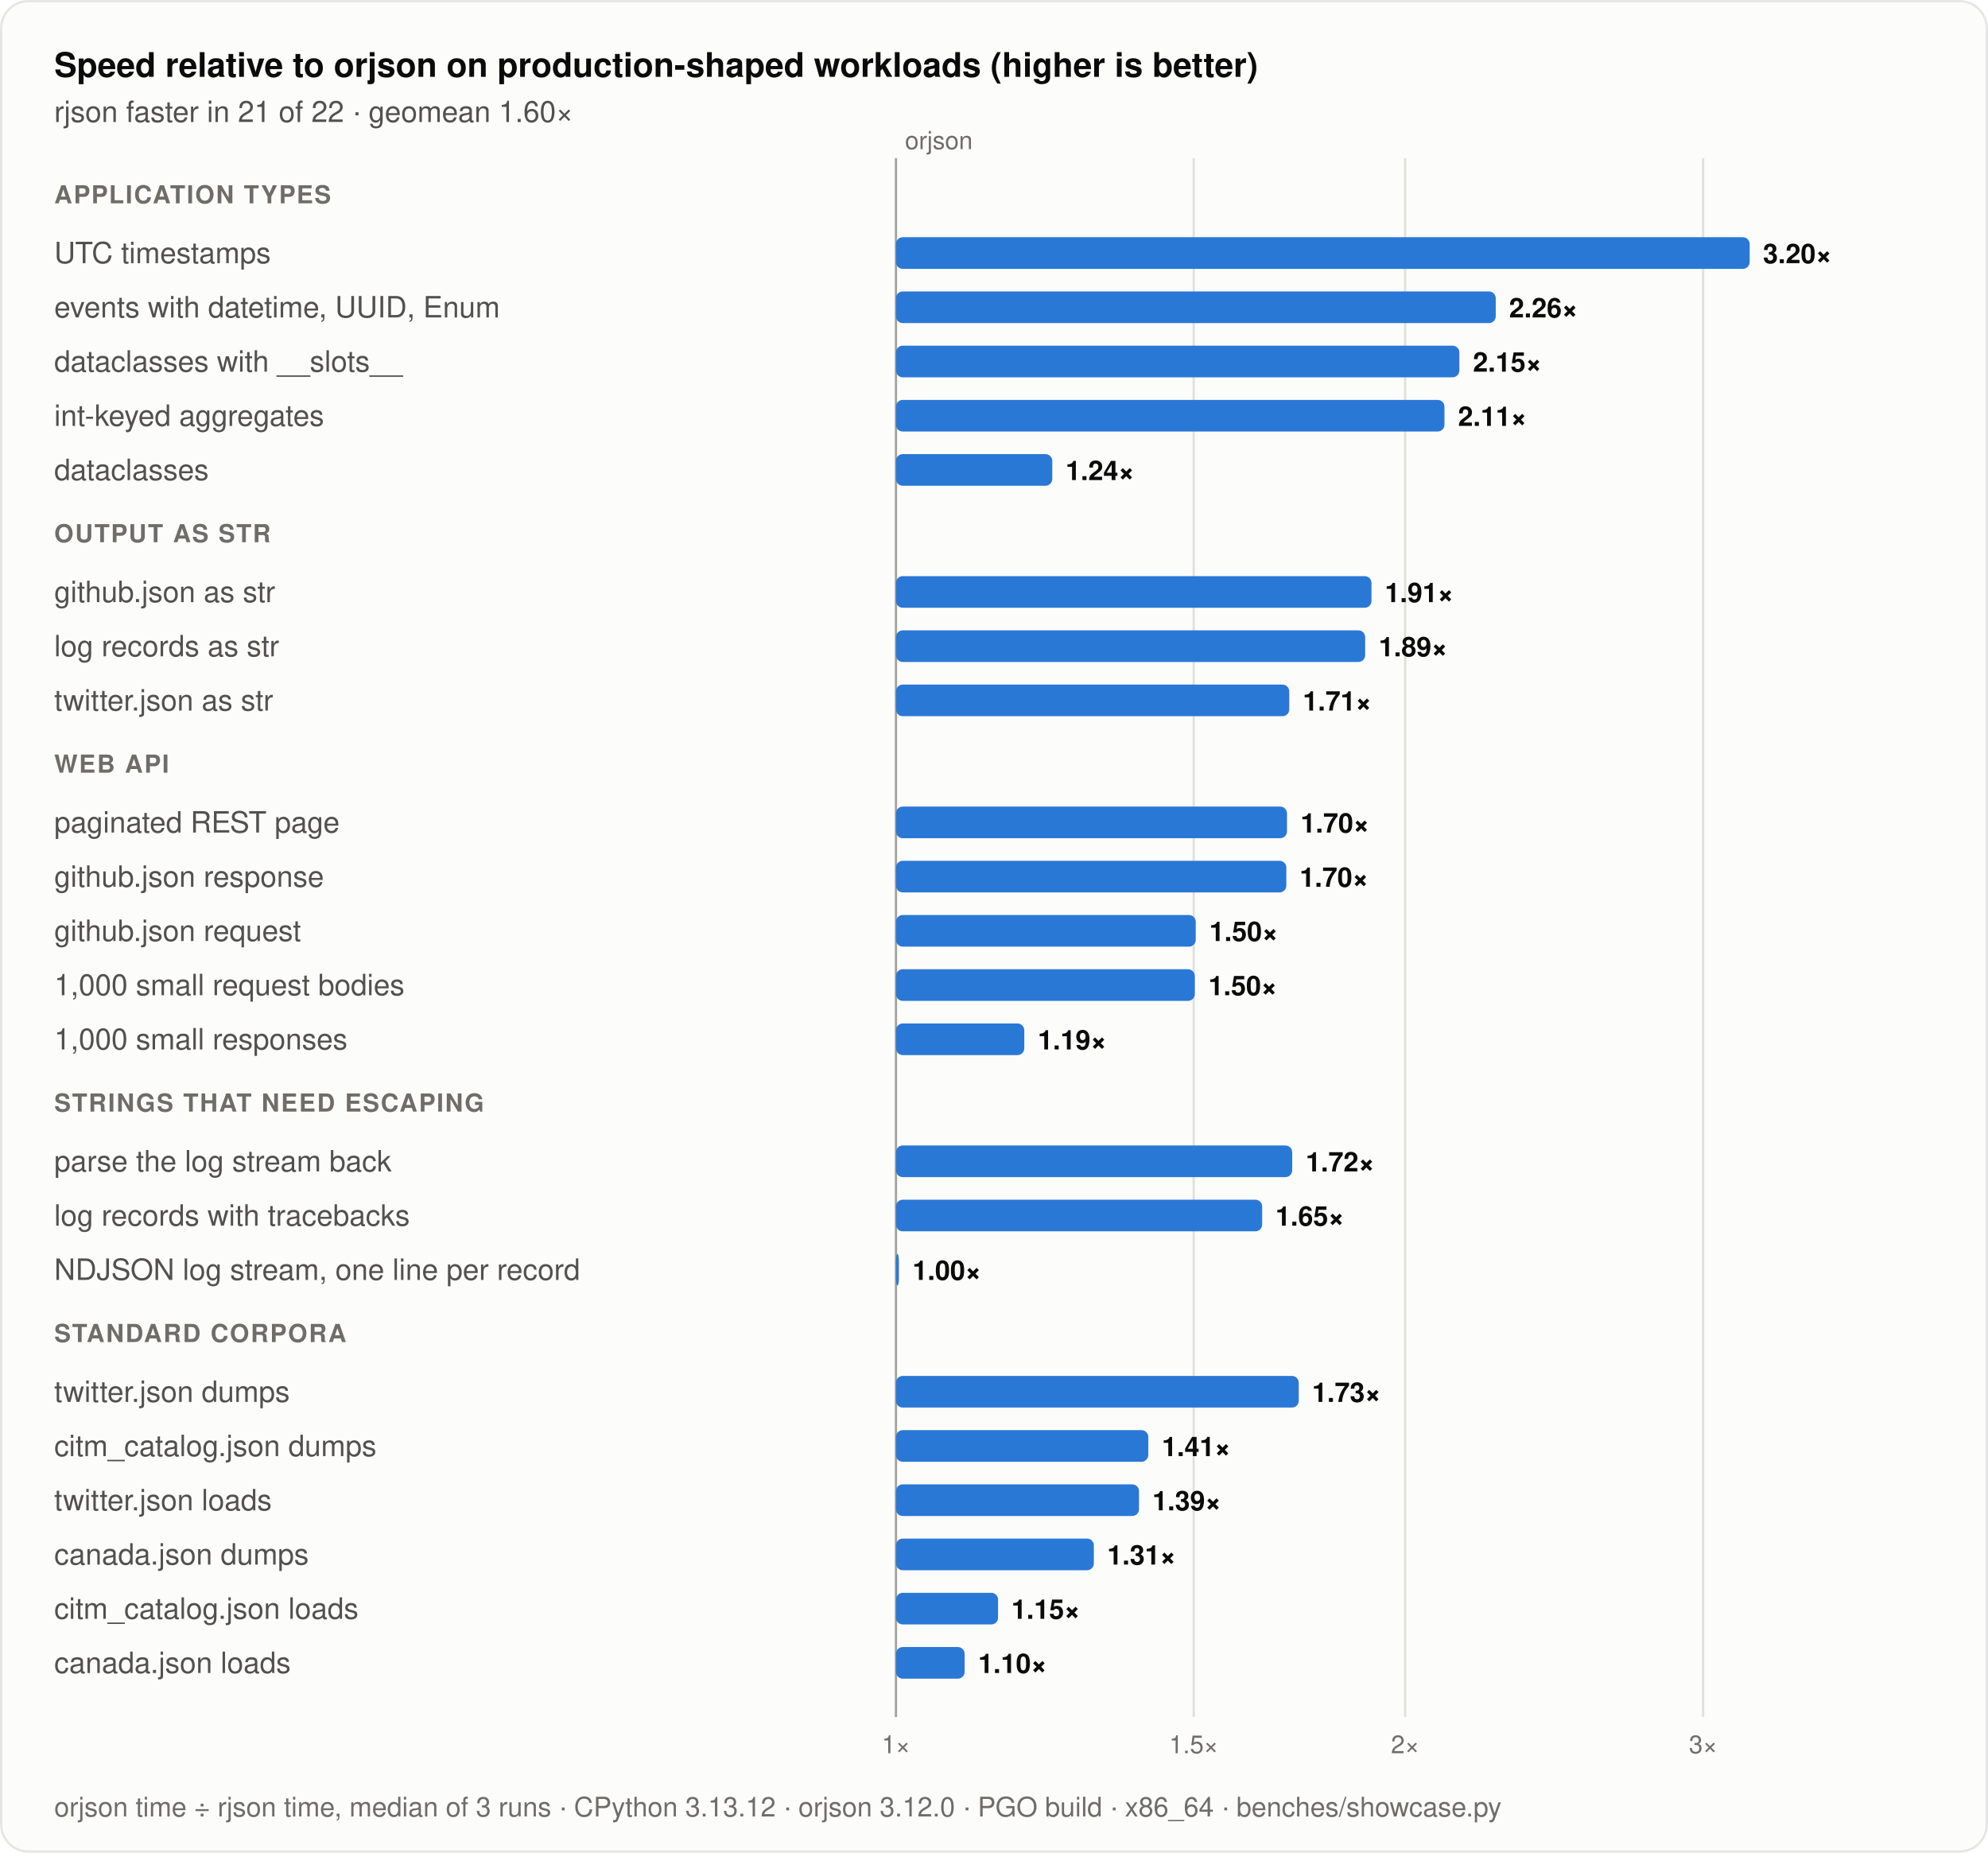
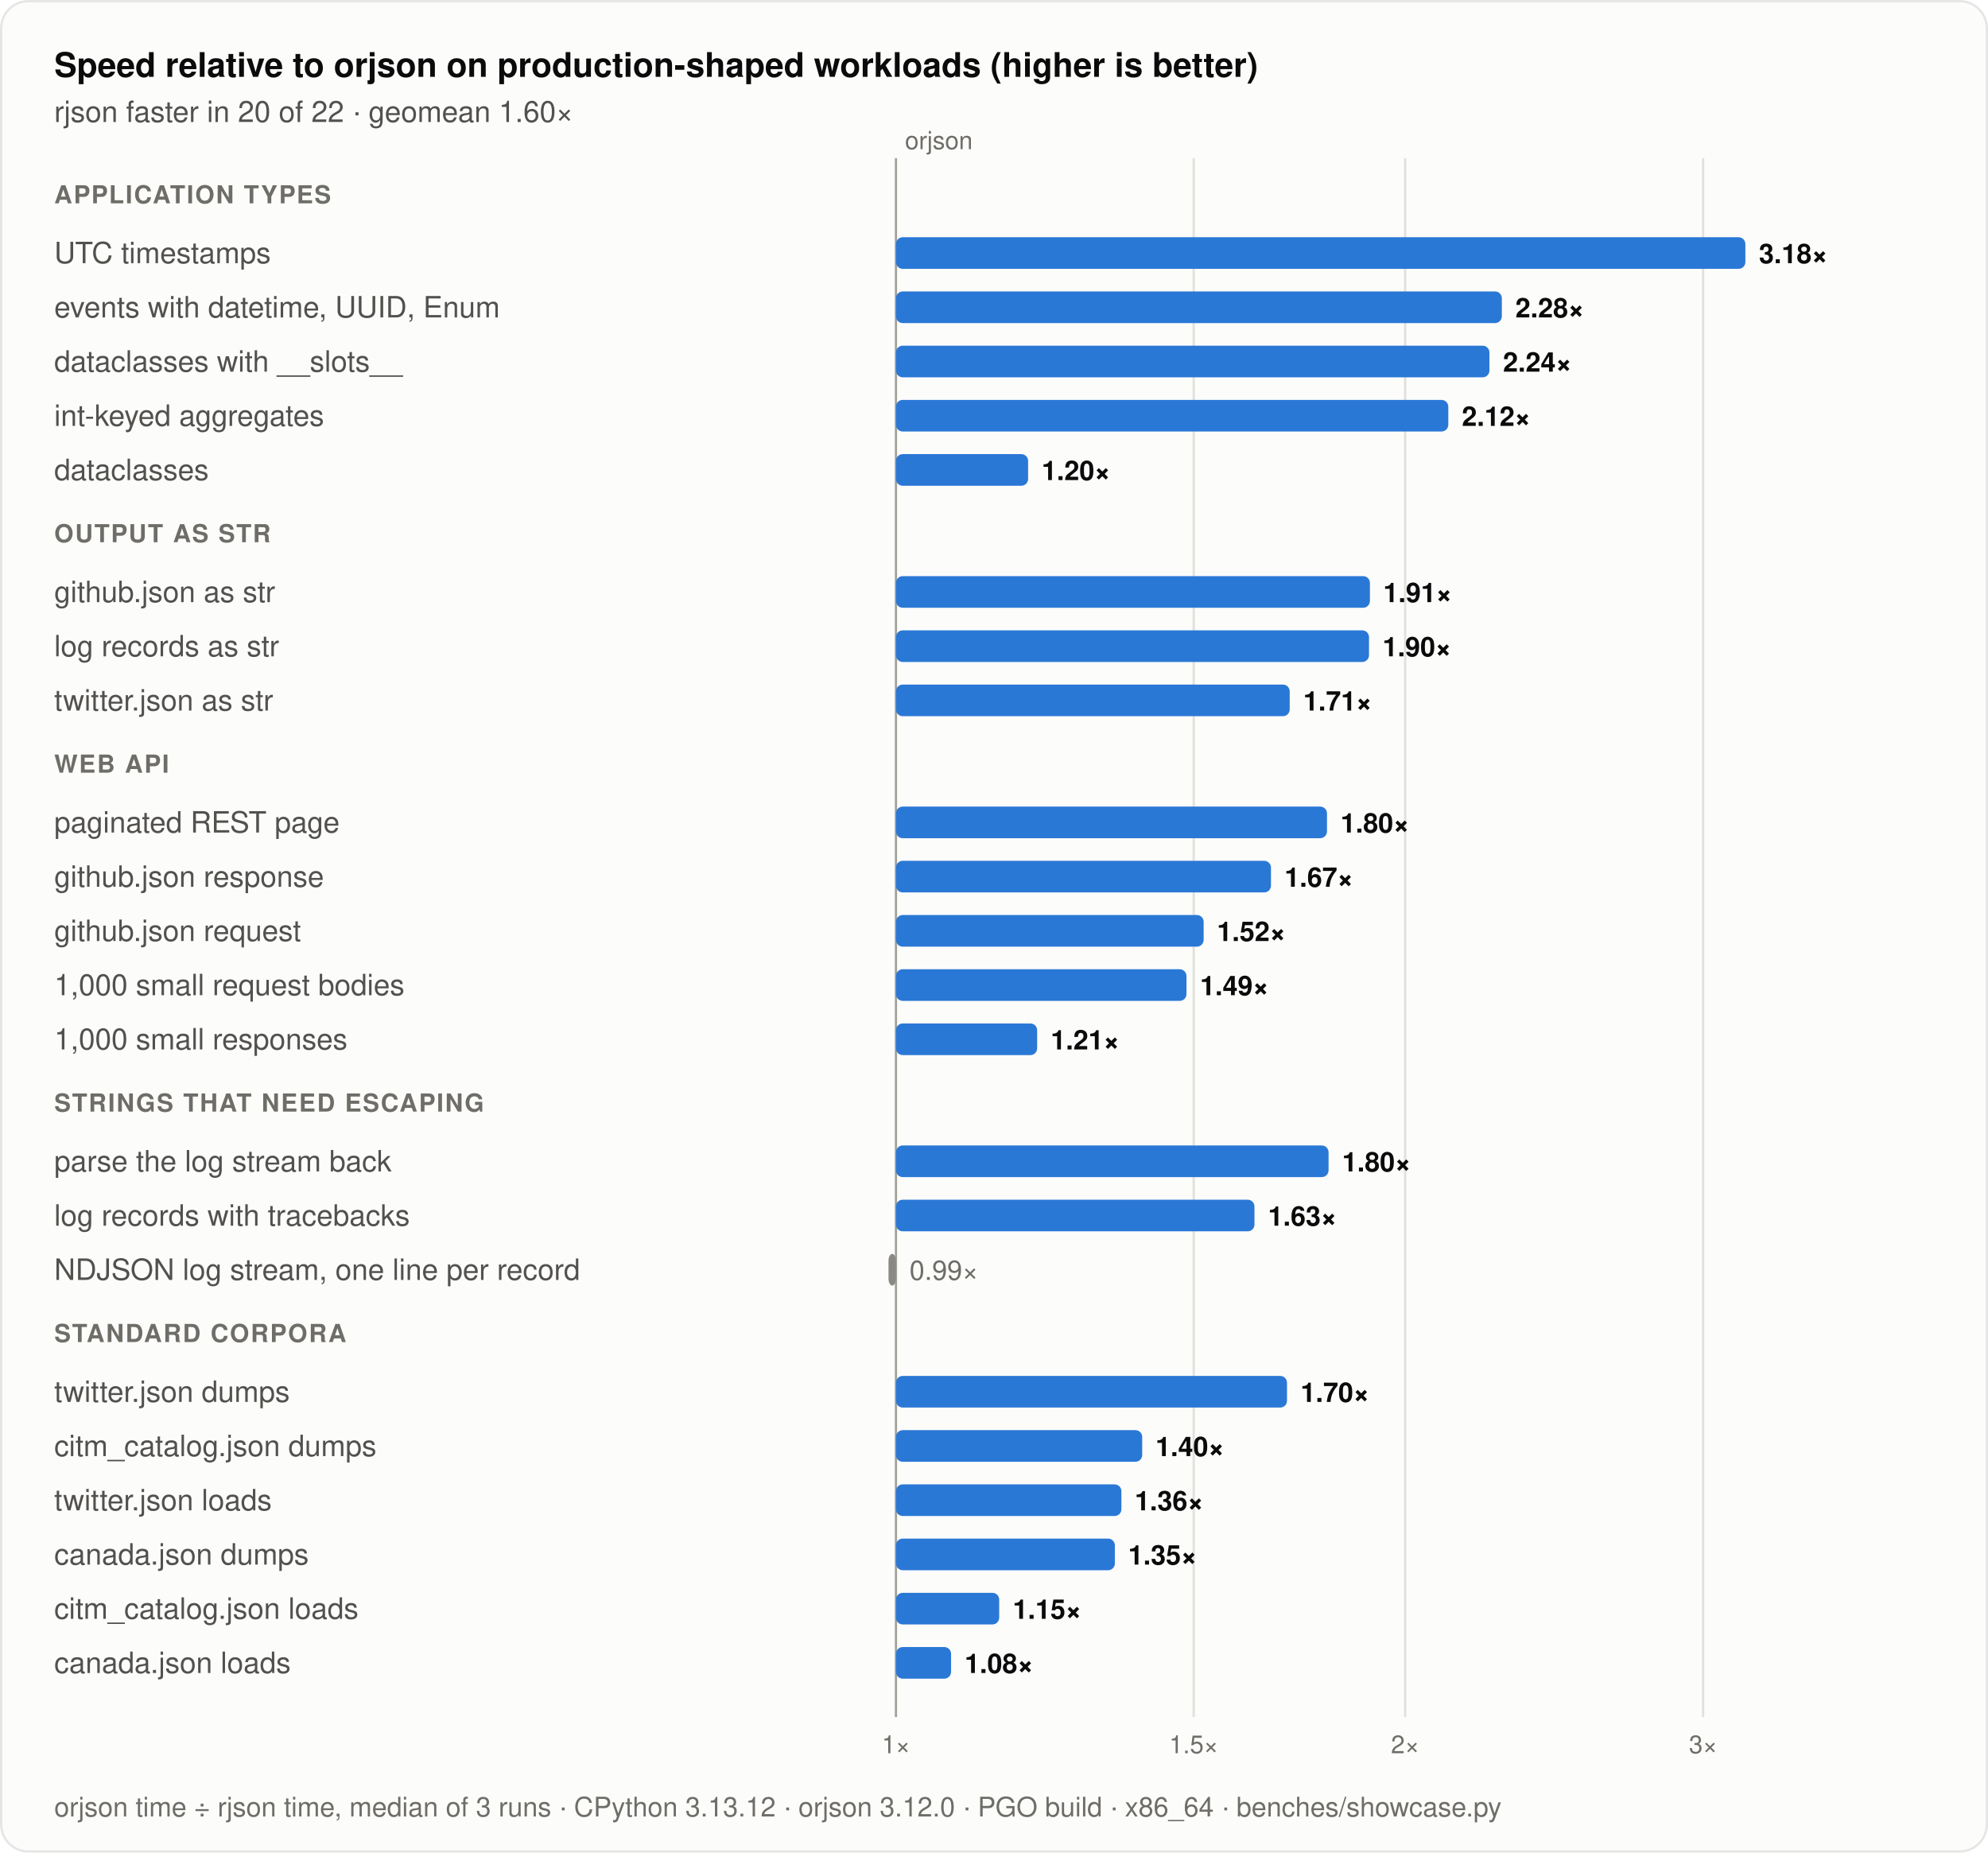
- <svg xmlns="http://www.w3.org/2000/svg" width="880" height="820" viewBox="0 0 880 820" role="img" aria-label="rjson speedup over orjson on 22 workloads: faster in 21, geometric mean 1.60 times">
+ <svg xmlns="http://www.w3.org/2000/svg" width="880" height="820" viewBox="0 0 880 820" role="img" aria-label="rjson speedup over orjson on 22 workloads: faster in 20, geometric mean 1.60 times">
  <rect x="0.5" y="0.5" width="879" height="819" rx="12" fill="#fcfcfb" stroke="rgba(11,11,11,0.10)" />
  <text x="24.0" y="34.0" font-family="system-ui, -apple-system, &quot;Segoe UI&quot;, Helvetica, Arial, sans-serif" font-size="15" font-weight="600" fill="#0b0b0b" text-anchor="start">Speed relative to orjson on production-shaped workloads (higher is better)</text>
-   <text x="24.0" y="54.0" font-family="system-ui, -apple-system, &quot;Segoe UI&quot;, Helvetica, Arial, sans-serif" font-size="13" font-weight="400" fill="#52514e" text-anchor="start">rjson faster in 21 of 22 · geomean 1.60×</text>
+   <text x="24.0" y="54.0" font-family="system-ui, -apple-system, &quot;Segoe UI&quot;, Helvetica, Arial, sans-serif" font-size="13" font-weight="400" fill="#52514e" text-anchor="start">rjson faster in 20 of 22 · geomean 1.60×</text>
  <line x1="396.6" y1="70" x2="396.6" y2="760" stroke="#a3a29b" stroke-width="1" />
  <text x="396.6" y="776.0" font-family="system-ui, -apple-system, &quot;Segoe UI&quot;, Helvetica, Arial, sans-serif" font-size="11" font-weight="400" fill="#6f6d68" text-anchor="middle" style="font-variant-numeric: tabular-nums">1×</text>
  <line x1="528.4" y1="70" x2="528.4" y2="760" stroke="#e1e0d9" stroke-width="1" />
  <text x="528.4" y="776.0" font-family="system-ui, -apple-system, &quot;Segoe UI&quot;, Helvetica, Arial, sans-serif" font-size="11" font-weight="400" fill="#6f6d68" text-anchor="middle" style="font-variant-numeric: tabular-nums">1.5×</text>
  <line x1="622.0" y1="70" x2="622.0" y2="760" stroke="#e1e0d9" stroke-width="1" />
  <text x="622.0" y="776.0" font-family="system-ui, -apple-system, &quot;Segoe UI&quot;, Helvetica, Arial, sans-serif" font-size="11" font-weight="400" fill="#6f6d68" text-anchor="middle" style="font-variant-numeric: tabular-nums">2×</text>
  <line x1="753.9" y1="70" x2="753.9" y2="760" stroke="#e1e0d9" stroke-width="1" />
  <text x="753.9" y="776.0" font-family="system-ui, -apple-system, &quot;Segoe UI&quot;, Helvetica, Arial, sans-serif" font-size="11" font-weight="400" fill="#6f6d68" text-anchor="middle" style="font-variant-numeric: tabular-nums">3×</text>
  <text x="400.6" y="66.0" font-family="system-ui, -apple-system, &quot;Segoe UI&quot;, Helvetica, Arial, sans-serif" font-size="11" font-weight="400" fill="#6f6d68" text-anchor="start">orjson</text>
  <text x="24.0" y="90.0" font-family="system-ui, -apple-system, &quot;Segoe UI&quot;, Helvetica, Arial, sans-serif" font-size="11" font-weight="600" fill="#6f6d68" text-anchor="start" letter-spacing="0.06em">APPLICATION TYPES</text>
  <text x="24.0" y="116.5" font-family="system-ui, -apple-system, &quot;Segoe UI&quot;, Helvetica, Arial, sans-serif" font-size="13" font-weight="400" fill="#52514e" text-anchor="start">UTC timestamps</text>
-   <rect x="396.6" y="105.0" width="377.9" height="14" rx="3" fill="#2a78d6" />
-   <text x="780.4" y="116.5" font-family="system-ui, -apple-system, &quot;Segoe UI&quot;, Helvetica, Arial, sans-serif" font-size="12" font-weight="600" fill="#0b0b0b" text-anchor="start" style="font-variant-numeric: tabular-nums">3.20×</text>
+   <rect x="396.6" y="105.0" width="376.0" height="14" rx="3" fill="#2a78d6" />
+   <text x="778.6" y="116.5" font-family="system-ui, -apple-system, &quot;Segoe UI&quot;, Helvetica, Arial, sans-serif" font-size="12" font-weight="600" fill="#0b0b0b" text-anchor="start" style="font-variant-numeric: tabular-nums">3.18×</text>
  <text x="24.0" y="140.5" font-family="system-ui, -apple-system, &quot;Segoe UI&quot;, Helvetica, Arial, sans-serif" font-size="13" font-weight="400" fill="#52514e" text-anchor="start">events with datetime, UUID, Enum</text>
-   <rect x="396.6" y="129.0" width="265.5" height="14" rx="3" fill="#2a78d6" />
-   <text x="668.0" y="140.5" font-family="system-ui, -apple-system, &quot;Segoe UI&quot;, Helvetica, Arial, sans-serif" font-size="12" font-weight="600" fill="#0b0b0b" text-anchor="start" style="font-variant-numeric: tabular-nums">2.26×</text>
+   <rect x="396.6" y="129.0" width="268.2" height="14" rx="3" fill="#2a78d6" />
+   <text x="670.8" y="140.5" font-family="system-ui, -apple-system, &quot;Segoe UI&quot;, Helvetica, Arial, sans-serif" font-size="12" font-weight="600" fill="#0b0b0b" text-anchor="start" style="font-variant-numeric: tabular-nums">2.28×</text>
  <text x="24.0" y="164.5" font-family="system-ui, -apple-system, &quot;Segoe UI&quot;, Helvetica, Arial, sans-serif" font-size="13" font-weight="400" fill="#52514e" text-anchor="start">dataclasses with __slots__</text>
-   <rect x="396.6" y="153.0" width="249.4" height="14" rx="3" fill="#2a78d6" />
-   <text x="652.0" y="164.5" font-family="system-ui, -apple-system, &quot;Segoe UI&quot;, Helvetica, Arial, sans-serif" font-size="12" font-weight="600" fill="#0b0b0b" text-anchor="start" style="font-variant-numeric: tabular-nums">2.15×</text>
+   <rect x="396.6" y="153.0" width="262.7" height="14" rx="3" fill="#2a78d6" />
+   <text x="665.3" y="164.5" font-family="system-ui, -apple-system, &quot;Segoe UI&quot;, Helvetica, Arial, sans-serif" font-size="12" font-weight="600" fill="#0b0b0b" text-anchor="start" style="font-variant-numeric: tabular-nums">2.24×</text>
  <text x="24.0" y="188.5" font-family="system-ui, -apple-system, &quot;Segoe UI&quot;, Helvetica, Arial, sans-serif" font-size="13" font-weight="400" fill="#52514e" text-anchor="start">int-keyed aggregates</text>
-   <rect x="396.6" y="177.0" width="242.8" height="14" rx="3" fill="#2a78d6" />
-   <text x="645.4" y="188.5" font-family="system-ui, -apple-system, &quot;Segoe UI&quot;, Helvetica, Arial, sans-serif" font-size="12" font-weight="600" fill="#0b0b0b" text-anchor="start" style="font-variant-numeric: tabular-nums">2.11×</text>
+   <rect x="396.6" y="177.0" width="244.5" height="14" rx="3" fill="#2a78d6" />
+   <text x="647.1" y="188.5" font-family="system-ui, -apple-system, &quot;Segoe UI&quot;, Helvetica, Arial, sans-serif" font-size="12" font-weight="600" fill="#0b0b0b" text-anchor="start" style="font-variant-numeric: tabular-nums">2.12×</text>
  <text x="24.0" y="212.5" font-family="system-ui, -apple-system, &quot;Segoe UI&quot;, Helvetica, Arial, sans-serif" font-size="13" font-weight="400" fill="#52514e" text-anchor="start">dataclasses</text>
-   <rect x="396.6" y="201.0" width="69.2" height="14" rx="3" fill="#2a78d6" />
-   <text x="471.7" y="212.5" font-family="system-ui, -apple-system, &quot;Segoe UI&quot;, Helvetica, Arial, sans-serif" font-size="12" font-weight="600" fill="#0b0b0b" text-anchor="start" style="font-variant-numeric: tabular-nums">1.24×</text>
+   <rect x="396.6" y="201.0" width="58.5" height="14" rx="3" fill="#2a78d6" />
+   <text x="461.1" y="212.5" font-family="system-ui, -apple-system, &quot;Segoe UI&quot;, Helvetica, Arial, sans-serif" font-size="12" font-weight="600" fill="#0b0b0b" text-anchor="start" style="font-variant-numeric: tabular-nums">1.20×</text>
  <text x="24.0" y="240.0" font-family="system-ui, -apple-system, &quot;Segoe UI&quot;, Helvetica, Arial, sans-serif" font-size="11" font-weight="600" fill="#6f6d68" text-anchor="start" letter-spacing="0.06em">OUTPUT AS STR</text>
  <text x="24.0" y="266.5" font-family="system-ui, -apple-system, &quot;Segoe UI&quot;, Helvetica, Arial, sans-serif" font-size="13" font-weight="400" fill="#52514e" text-anchor="start">github.json as str</text>
-   <rect x="396.6" y="255.0" width="210.5" height="14" rx="3" fill="#2a78d6" />
-   <text x="613.0" y="266.5" font-family="system-ui, -apple-system, &quot;Segoe UI&quot;, Helvetica, Arial, sans-serif" font-size="12" font-weight="600" fill="#0b0b0b" text-anchor="start" style="font-variant-numeric: tabular-nums">1.91×</text>
+   <rect x="396.6" y="255.0" width="209.8" height="14" rx="3" fill="#2a78d6" />
+   <text x="612.3" y="266.5" font-family="system-ui, -apple-system, &quot;Segoe UI&quot;, Helvetica, Arial, sans-serif" font-size="12" font-weight="600" fill="#0b0b0b" text-anchor="start" style="font-variant-numeric: tabular-nums">1.91×</text>
  <text x="24.0" y="290.5" font-family="system-ui, -apple-system, &quot;Segoe UI&quot;, Helvetica, Arial, sans-serif" font-size="13" font-weight="400" fill="#52514e" text-anchor="start">log records as str</text>
-   <rect x="396.6" y="279.0" width="207.7" height="14" rx="3" fill="#2a78d6" />
-   <text x="610.3" y="290.5" font-family="system-ui, -apple-system, &quot;Segoe UI&quot;, Helvetica, Arial, sans-serif" font-size="12" font-weight="600" fill="#0b0b0b" text-anchor="start" style="font-variant-numeric: tabular-nums">1.89×</text>
+   <rect x="396.6" y="279.0" width="209.4" height="14" rx="3" fill="#2a78d6" />
+   <text x="612.0" y="290.5" font-family="system-ui, -apple-system, &quot;Segoe UI&quot;, Helvetica, Arial, sans-serif" font-size="12" font-weight="600" fill="#0b0b0b" text-anchor="start" style="font-variant-numeric: tabular-nums">1.90×</text>
  <text x="24.0" y="314.5" font-family="system-ui, -apple-system, &quot;Segoe UI&quot;, Helvetica, Arial, sans-serif" font-size="13" font-weight="400" fill="#52514e" text-anchor="start">twitter.json as str</text>
-   <rect x="396.6" y="303.0" width="174.1" height="14" rx="3" fill="#2a78d6" />
-   <text x="576.7" y="314.5" font-family="system-ui, -apple-system, &quot;Segoe UI&quot;, Helvetica, Arial, sans-serif" font-size="12" font-weight="600" fill="#0b0b0b" text-anchor="start" style="font-variant-numeric: tabular-nums">1.71×</text>
+   <rect x="396.6" y="303.0" width="174.3" height="14" rx="3" fill="#2a78d6" />
+   <text x="576.9" y="314.5" font-family="system-ui, -apple-system, &quot;Segoe UI&quot;, Helvetica, Arial, sans-serif" font-size="12" font-weight="600" fill="#0b0b0b" text-anchor="start" style="font-variant-numeric: tabular-nums">1.71×</text>
  <text x="24.0" y="342.0" font-family="system-ui, -apple-system, &quot;Segoe UI&quot;, Helvetica, Arial, sans-serif" font-size="11" font-weight="600" fill="#6f6d68" text-anchor="start" letter-spacing="0.06em">WEB API</text>
  <text x="24.0" y="368.5" font-family="system-ui, -apple-system, &quot;Segoe UI&quot;, Helvetica, Arial, sans-serif" font-size="13" font-weight="400" fill="#52514e" text-anchor="start">paginated REST page</text>
-   <rect x="396.6" y="357.0" width="173.1" height="14" rx="3" fill="#2a78d6" />
-   <text x="575.7" y="368.5" font-family="system-ui, -apple-system, &quot;Segoe UI&quot;, Helvetica, Arial, sans-serif" font-size="12" font-weight="600" fill="#0b0b0b" text-anchor="start" style="font-variant-numeric: tabular-nums">1.70×</text>
+   <rect x="396.6" y="357.0" width="190.8" height="14" rx="3" fill="#2a78d6" />
+   <text x="593.4" y="368.5" font-family="system-ui, -apple-system, &quot;Segoe UI&quot;, Helvetica, Arial, sans-serif" font-size="12" font-weight="600" fill="#0b0b0b" text-anchor="start" style="font-variant-numeric: tabular-nums">1.80×</text>
  <text x="24.0" y="392.5" font-family="system-ui, -apple-system, &quot;Segoe UI&quot;, Helvetica, Arial, sans-serif" font-size="13" font-weight="400" fill="#52514e" text-anchor="start">github.json response</text>
-   <rect x="396.6" y="381.0" width="172.8" height="14" rx="3" fill="#2a78d6" />
-   <text x="575.3" y="392.5" font-family="system-ui, -apple-system, &quot;Segoe UI&quot;, Helvetica, Arial, sans-serif" font-size="12" font-weight="600" fill="#0b0b0b" text-anchor="start" style="font-variant-numeric: tabular-nums">1.70×</text>
+   <rect x="396.6" y="381.0" width="166.0" height="14" rx="3" fill="#2a78d6" />
+   <text x="568.6" y="392.5" font-family="system-ui, -apple-system, &quot;Segoe UI&quot;, Helvetica, Arial, sans-serif" font-size="12" font-weight="600" fill="#0b0b0b" text-anchor="start" style="font-variant-numeric: tabular-nums">1.67×</text>
  <text x="24.0" y="416.5" font-family="system-ui, -apple-system, &quot;Segoe UI&quot;, Helvetica, Arial, sans-serif" font-size="13" font-weight="400" fill="#52514e" text-anchor="start">github.json request</text>
-   <rect x="396.6" y="405.0" width="132.7" height="14" rx="3" fill="#2a78d6" />
-   <text x="535.3" y="416.5" font-family="system-ui, -apple-system, &quot;Segoe UI&quot;, Helvetica, Arial, sans-serif" font-size="12" font-weight="600" fill="#0b0b0b" text-anchor="start" style="font-variant-numeric: tabular-nums">1.50×</text>
+   <rect x="396.6" y="405.0" width="136.2" height="14" rx="3" fill="#2a78d6" />
+   <text x="538.7" y="416.5" font-family="system-ui, -apple-system, &quot;Segoe UI&quot;, Helvetica, Arial, sans-serif" font-size="12" font-weight="600" fill="#0b0b0b" text-anchor="start" style="font-variant-numeric: tabular-nums">1.52×</text>
  <text x="24.0" y="440.5" font-family="system-ui, -apple-system, &quot;Segoe UI&quot;, Helvetica, Arial, sans-serif" font-size="13" font-weight="400" fill="#52514e" text-anchor="start">1,000 small request bodies</text>
-   <rect x="396.6" y="429.0" width="132.3" height="14" rx="3" fill="#2a78d6" />
-   <text x="534.9" y="440.5" font-family="system-ui, -apple-system, &quot;Segoe UI&quot;, Helvetica, Arial, sans-serif" font-size="12" font-weight="600" fill="#0b0b0b" text-anchor="start" style="font-variant-numeric: tabular-nums">1.50×</text>
+   <rect x="396.6" y="429.0" width="128.6" height="14" rx="3" fill="#2a78d6" />
+   <text x="531.2" y="440.5" font-family="system-ui, -apple-system, &quot;Segoe UI&quot;, Helvetica, Arial, sans-serif" font-size="12" font-weight="600" fill="#0b0b0b" text-anchor="start" style="font-variant-numeric: tabular-nums">1.49×</text>
  <text x="24.0" y="464.5" font-family="system-ui, -apple-system, &quot;Segoe UI&quot;, Helvetica, Arial, sans-serif" font-size="13" font-weight="400" fill="#52514e" text-anchor="start">1,000 small responses</text>
-   <rect x="396.6" y="453.0" width="56.8" height="14" rx="3" fill="#2a78d6" />
-   <text x="459.4" y="464.5" font-family="system-ui, -apple-system, &quot;Segoe UI&quot;, Helvetica, Arial, sans-serif" font-size="12" font-weight="600" fill="#0b0b0b" text-anchor="start" style="font-variant-numeric: tabular-nums">1.19×</text>
+   <rect x="396.6" y="453.0" width="62.5" height="14" rx="3" fill="#2a78d6" />
+   <text x="465.1" y="464.5" font-family="system-ui, -apple-system, &quot;Segoe UI&quot;, Helvetica, Arial, sans-serif" font-size="12" font-weight="600" fill="#0b0b0b" text-anchor="start" style="font-variant-numeric: tabular-nums">1.21×</text>
  <text x="24.0" y="492.0" font-family="system-ui, -apple-system, &quot;Segoe UI&quot;, Helvetica, Arial, sans-serif" font-size="11" font-weight="600" fill="#6f6d68" text-anchor="start" letter-spacing="0.06em">STRINGS THAT NEED ESCAPING</text>
  <text x="24.0" y="518.5" font-family="system-ui, -apple-system, &quot;Segoe UI&quot;, Helvetica, Arial, sans-serif" font-size="13" font-weight="400" fill="#52514e" text-anchor="start">parse the log stream back</text>
-   <rect x="396.6" y="507.0" width="175.4" height="14" rx="3" fill="#2a78d6" />
-   <text x="578.0" y="518.5" font-family="system-ui, -apple-system, &quot;Segoe UI&quot;, Helvetica, Arial, sans-serif" font-size="12" font-weight="600" fill="#0b0b0b" text-anchor="start" style="font-variant-numeric: tabular-nums">1.72×</text>
+   <rect x="396.6" y="507.0" width="191.5" height="14" rx="3" fill="#2a78d6" />
+   <text x="594.1" y="518.5" font-family="system-ui, -apple-system, &quot;Segoe UI&quot;, Helvetica, Arial, sans-serif" font-size="12" font-weight="600" fill="#0b0b0b" text-anchor="start" style="font-variant-numeric: tabular-nums">1.80×</text>
  <text x="24.0" y="542.5" font-family="system-ui, -apple-system, &quot;Segoe UI&quot;, Helvetica, Arial, sans-serif" font-size="13" font-weight="400" fill="#52514e" text-anchor="start">log records with tracebacks</text>
-   <rect x="396.6" y="531.0" width="162.1" height="14" rx="3" fill="#2a78d6" />
-   <text x="564.6" y="542.5" font-family="system-ui, -apple-system, &quot;Segoe UI&quot;, Helvetica, Arial, sans-serif" font-size="12" font-weight="600" fill="#0b0b0b" text-anchor="start" style="font-variant-numeric: tabular-nums">1.65×</text>
+   <rect x="396.6" y="531.0" width="158.7" height="14" rx="3" fill="#2a78d6" />
+   <text x="561.3" y="542.5" font-family="system-ui, -apple-system, &quot;Segoe UI&quot;, Helvetica, Arial, sans-serif" font-size="12" font-weight="600" fill="#0b0b0b" text-anchor="start" style="font-variant-numeric: tabular-nums">1.63×</text>
  <text x="24.0" y="566.5" font-family="system-ui, -apple-system, &quot;Segoe UI&quot;, Helvetica, Arial, sans-serif" font-size="13" font-weight="400" fill="#52514e" text-anchor="start">NDJSON log stream, one line per record</text>
-   <rect x="396.6" y="555.0" width="1.3" height="14" rx="3" fill="#2a78d6" />
-   <text x="403.9" y="566.5" font-family="system-ui, -apple-system, &quot;Segoe UI&quot;, Helvetica, Arial, sans-serif" font-size="12" font-weight="600" fill="#0b0b0b" text-anchor="start" style="font-variant-numeric: tabular-nums">1.00×</text>
+   <rect x="393.3" y="555.0" width="3.3" height="14" rx="3" fill="#8a8983" />
+   <text x="402.6" y="566.5" font-family="system-ui, -apple-system, &quot;Segoe UI&quot;, Helvetica, Arial, sans-serif" font-size="12" font-weight="400" fill="#6f6d68" text-anchor="start" style="font-variant-numeric: tabular-nums">0.99×</text>
  <text x="24.0" y="594.0" font-family="system-ui, -apple-system, &quot;Segoe UI&quot;, Helvetica, Arial, sans-serif" font-size="11" font-weight="600" fill="#6f6d68" text-anchor="start" letter-spacing="0.06em">STANDARD CORPORA</text>
  <text x="24.0" y="620.5" font-family="system-ui, -apple-system, &quot;Segoe UI&quot;, Helvetica, Arial, sans-serif" font-size="13" font-weight="400" fill="#52514e" text-anchor="start">twitter.json dumps</text>
-   <rect x="396.6" y="609.0" width="178.3" height="14" rx="3" fill="#2a78d6" />
-   <text x="580.8" y="620.5" font-family="system-ui, -apple-system, &quot;Segoe UI&quot;, Helvetica, Arial, sans-serif" font-size="12" font-weight="600" fill="#0b0b0b" text-anchor="start" style="font-variant-numeric: tabular-nums">1.73×</text>
+   <rect x="396.6" y="609.0" width="173.1" height="14" rx="3" fill="#2a78d6" />
+   <text x="575.7" y="620.5" font-family="system-ui, -apple-system, &quot;Segoe UI&quot;, Helvetica, Arial, sans-serif" font-size="12" font-weight="600" fill="#0b0b0b" text-anchor="start" style="font-variant-numeric: tabular-nums">1.70×</text>
  <text x="24.0" y="644.5" font-family="system-ui, -apple-system, &quot;Segoe UI&quot;, Helvetica, Arial, sans-serif" font-size="13" font-weight="400" fill="#52514e" text-anchor="start">citm_catalog.json dumps</text>
-   <rect x="396.6" y="633.0" width="111.7" height="14" rx="3" fill="#2a78d6" />
-   <text x="514.3" y="644.5" font-family="system-ui, -apple-system, &quot;Segoe UI&quot;, Helvetica, Arial, sans-serif" font-size="12" font-weight="600" fill="#0b0b0b" text-anchor="start" style="font-variant-numeric: tabular-nums">1.41×</text>
+   <rect x="396.6" y="633.0" width="109.0" height="14" rx="3" fill="#2a78d6" />
+   <text x="511.5" y="644.5" font-family="system-ui, -apple-system, &quot;Segoe UI&quot;, Helvetica, Arial, sans-serif" font-size="12" font-weight="600" fill="#0b0b0b" text-anchor="start" style="font-variant-numeric: tabular-nums">1.40×</text>
  <text x="24.0" y="668.5" font-family="system-ui, -apple-system, &quot;Segoe UI&quot;, Helvetica, Arial, sans-serif" font-size="13" font-weight="400" fill="#52514e" text-anchor="start">twitter.json loads</text>
-   <rect x="396.6" y="657.0" width="107.6" height="14" rx="3" fill="#2a78d6" />
-   <text x="510.1" y="668.5" font-family="system-ui, -apple-system, &quot;Segoe UI&quot;, Helvetica, Arial, sans-serif" font-size="12" font-weight="600" fill="#0b0b0b" text-anchor="start" style="font-variant-numeric: tabular-nums">1.39×</text>
+   <rect x="396.6" y="657.0" width="99.8" height="14" rx="3" fill="#2a78d6" />
+   <text x="502.3" y="668.5" font-family="system-ui, -apple-system, &quot;Segoe UI&quot;, Helvetica, Arial, sans-serif" font-size="12" font-weight="600" fill="#0b0b0b" text-anchor="start" style="font-variant-numeric: tabular-nums">1.36×</text>
  <text x="24.0" y="692.5" font-family="system-ui, -apple-system, &quot;Segoe UI&quot;, Helvetica, Arial, sans-serif" font-size="13" font-weight="400" fill="#52514e" text-anchor="start">canada.json dumps</text>
-   <rect x="396.6" y="681.0" width="87.6" height="14" rx="3" fill="#2a78d6" />
-   <text x="490.1" y="692.5" font-family="system-ui, -apple-system, &quot;Segoe UI&quot;, Helvetica, Arial, sans-serif" font-size="12" font-weight="600" fill="#0b0b0b" text-anchor="start" style="font-variant-numeric: tabular-nums">1.31×</text>
+   <rect x="396.6" y="681.0" width="96.9" height="14" rx="3" fill="#2a78d6" />
+   <text x="499.4" y="692.5" font-family="system-ui, -apple-system, &quot;Segoe UI&quot;, Helvetica, Arial, sans-serif" font-size="12" font-weight="600" fill="#0b0b0b" text-anchor="start" style="font-variant-numeric: tabular-nums">1.35×</text>
  <text x="24.0" y="716.5" font-family="system-ui, -apple-system, &quot;Segoe UI&quot;, Helvetica, Arial, sans-serif" font-size="13" font-weight="400" fill="#52514e" text-anchor="start">citm_catalog.json loads</text>
-   <rect x="396.6" y="705.0" width="45.2" height="14" rx="3" fill="#2a78d6" />
-   <text x="447.7" y="716.5" font-family="system-ui, -apple-system, &quot;Segoe UI&quot;, Helvetica, Arial, sans-serif" font-size="12" font-weight="600" fill="#0b0b0b" text-anchor="start" style="font-variant-numeric: tabular-nums">1.15×</text>
+   <rect x="396.6" y="705.0" width="45.7" height="14" rx="3" fill="#2a78d6" />
+   <text x="448.3" y="716.5" font-family="system-ui, -apple-system, &quot;Segoe UI&quot;, Helvetica, Arial, sans-serif" font-size="12" font-weight="600" fill="#0b0b0b" text-anchor="start" style="font-variant-numeric: tabular-nums">1.15×</text>
  <text x="24.0" y="740.5" font-family="system-ui, -apple-system, &quot;Segoe UI&quot;, Helvetica, Arial, sans-serif" font-size="13" font-weight="400" fill="#52514e" text-anchor="start">canada.json loads</text>
-   <rect x="396.6" y="729.0" width="30.4" height="14" rx="3" fill="#2a78d6" />
-   <text x="433.0" y="740.5" font-family="system-ui, -apple-system, &quot;Segoe UI&quot;, Helvetica, Arial, sans-serif" font-size="12" font-weight="600" fill="#0b0b0b" text-anchor="start" style="font-variant-numeric: tabular-nums">1.10×</text>
+   <rect x="396.6" y="729.0" width="24.4" height="14" rx="3" fill="#2a78d6" />
+   <text x="427.0" y="740.5" font-family="system-ui, -apple-system, &quot;Segoe UI&quot;, Helvetica, Arial, sans-serif" font-size="12" font-weight="600" fill="#0b0b0b" text-anchor="start" style="font-variant-numeric: tabular-nums">1.08×</text>
  <text x="24.0" y="804.0" font-family="system-ui, -apple-system, &quot;Segoe UI&quot;, Helvetica, Arial, sans-serif" font-size="12" font-weight="400" fill="#6f6d68" text-anchor="start">orjson time ÷ rjson time, median of 3 runs · CPython 3.13.12 · orjson 3.12.0 · PGO build · x86_64 · benches/showcase.py</text>
</svg>
